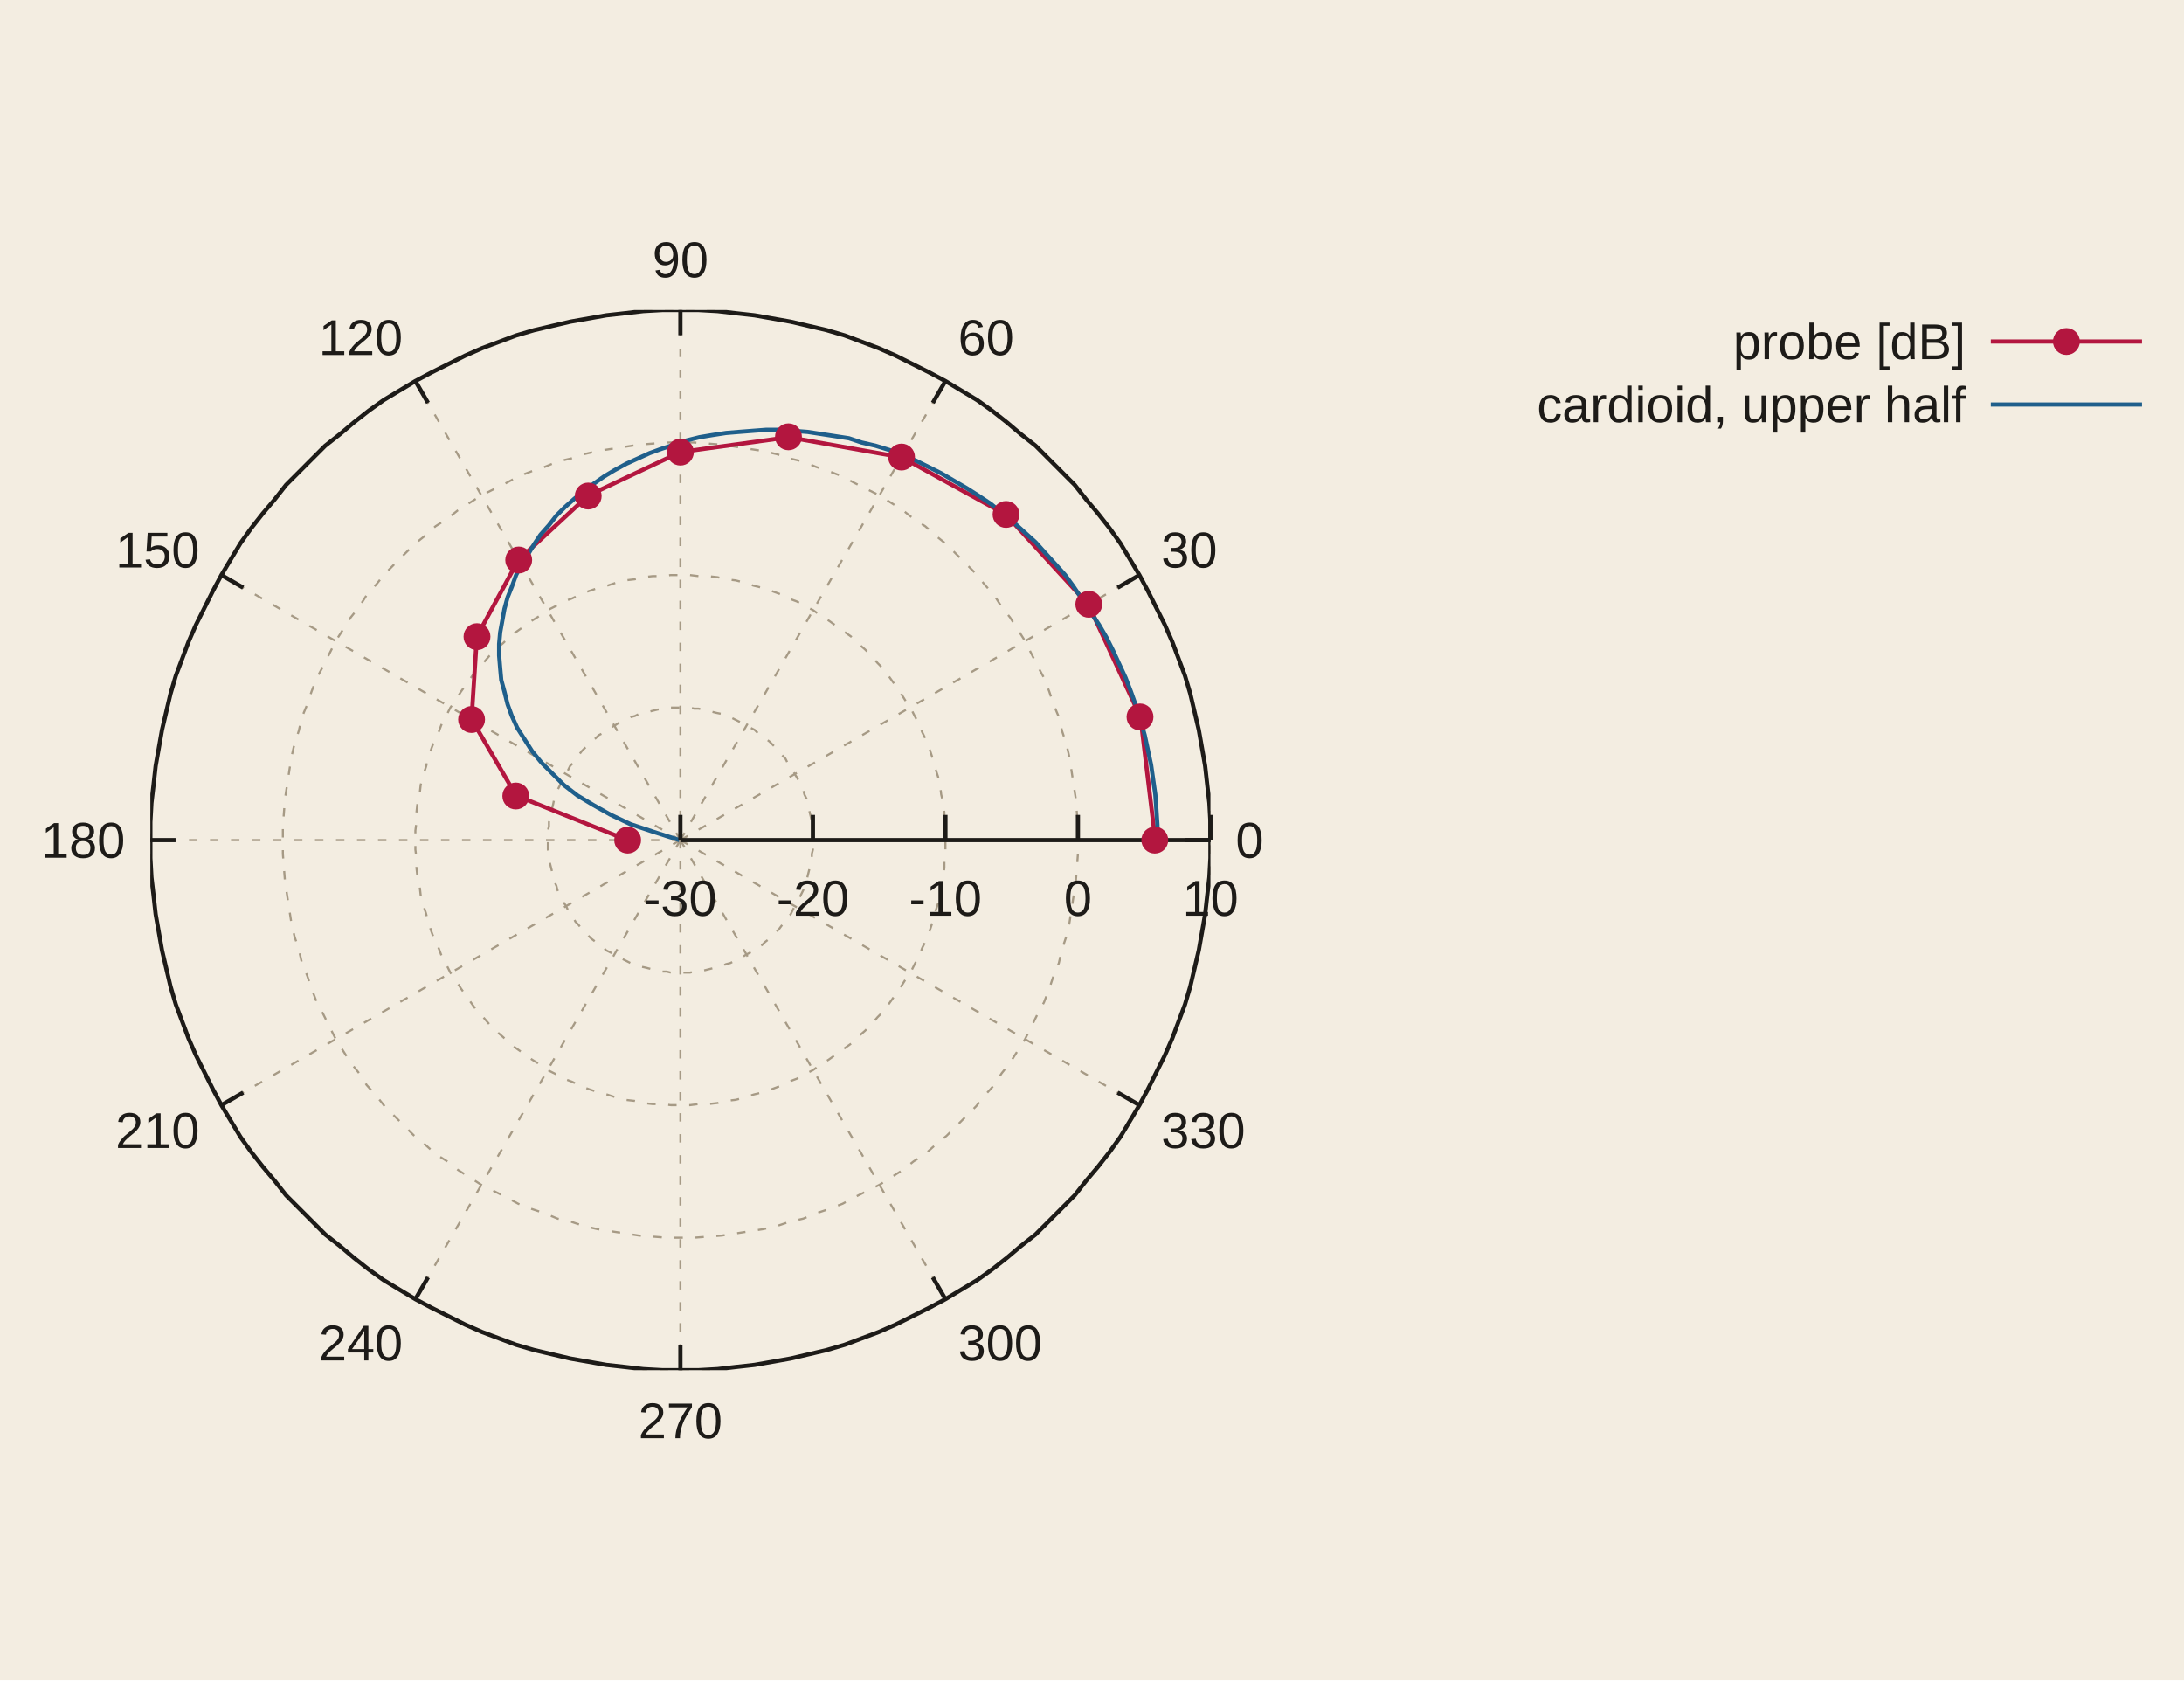
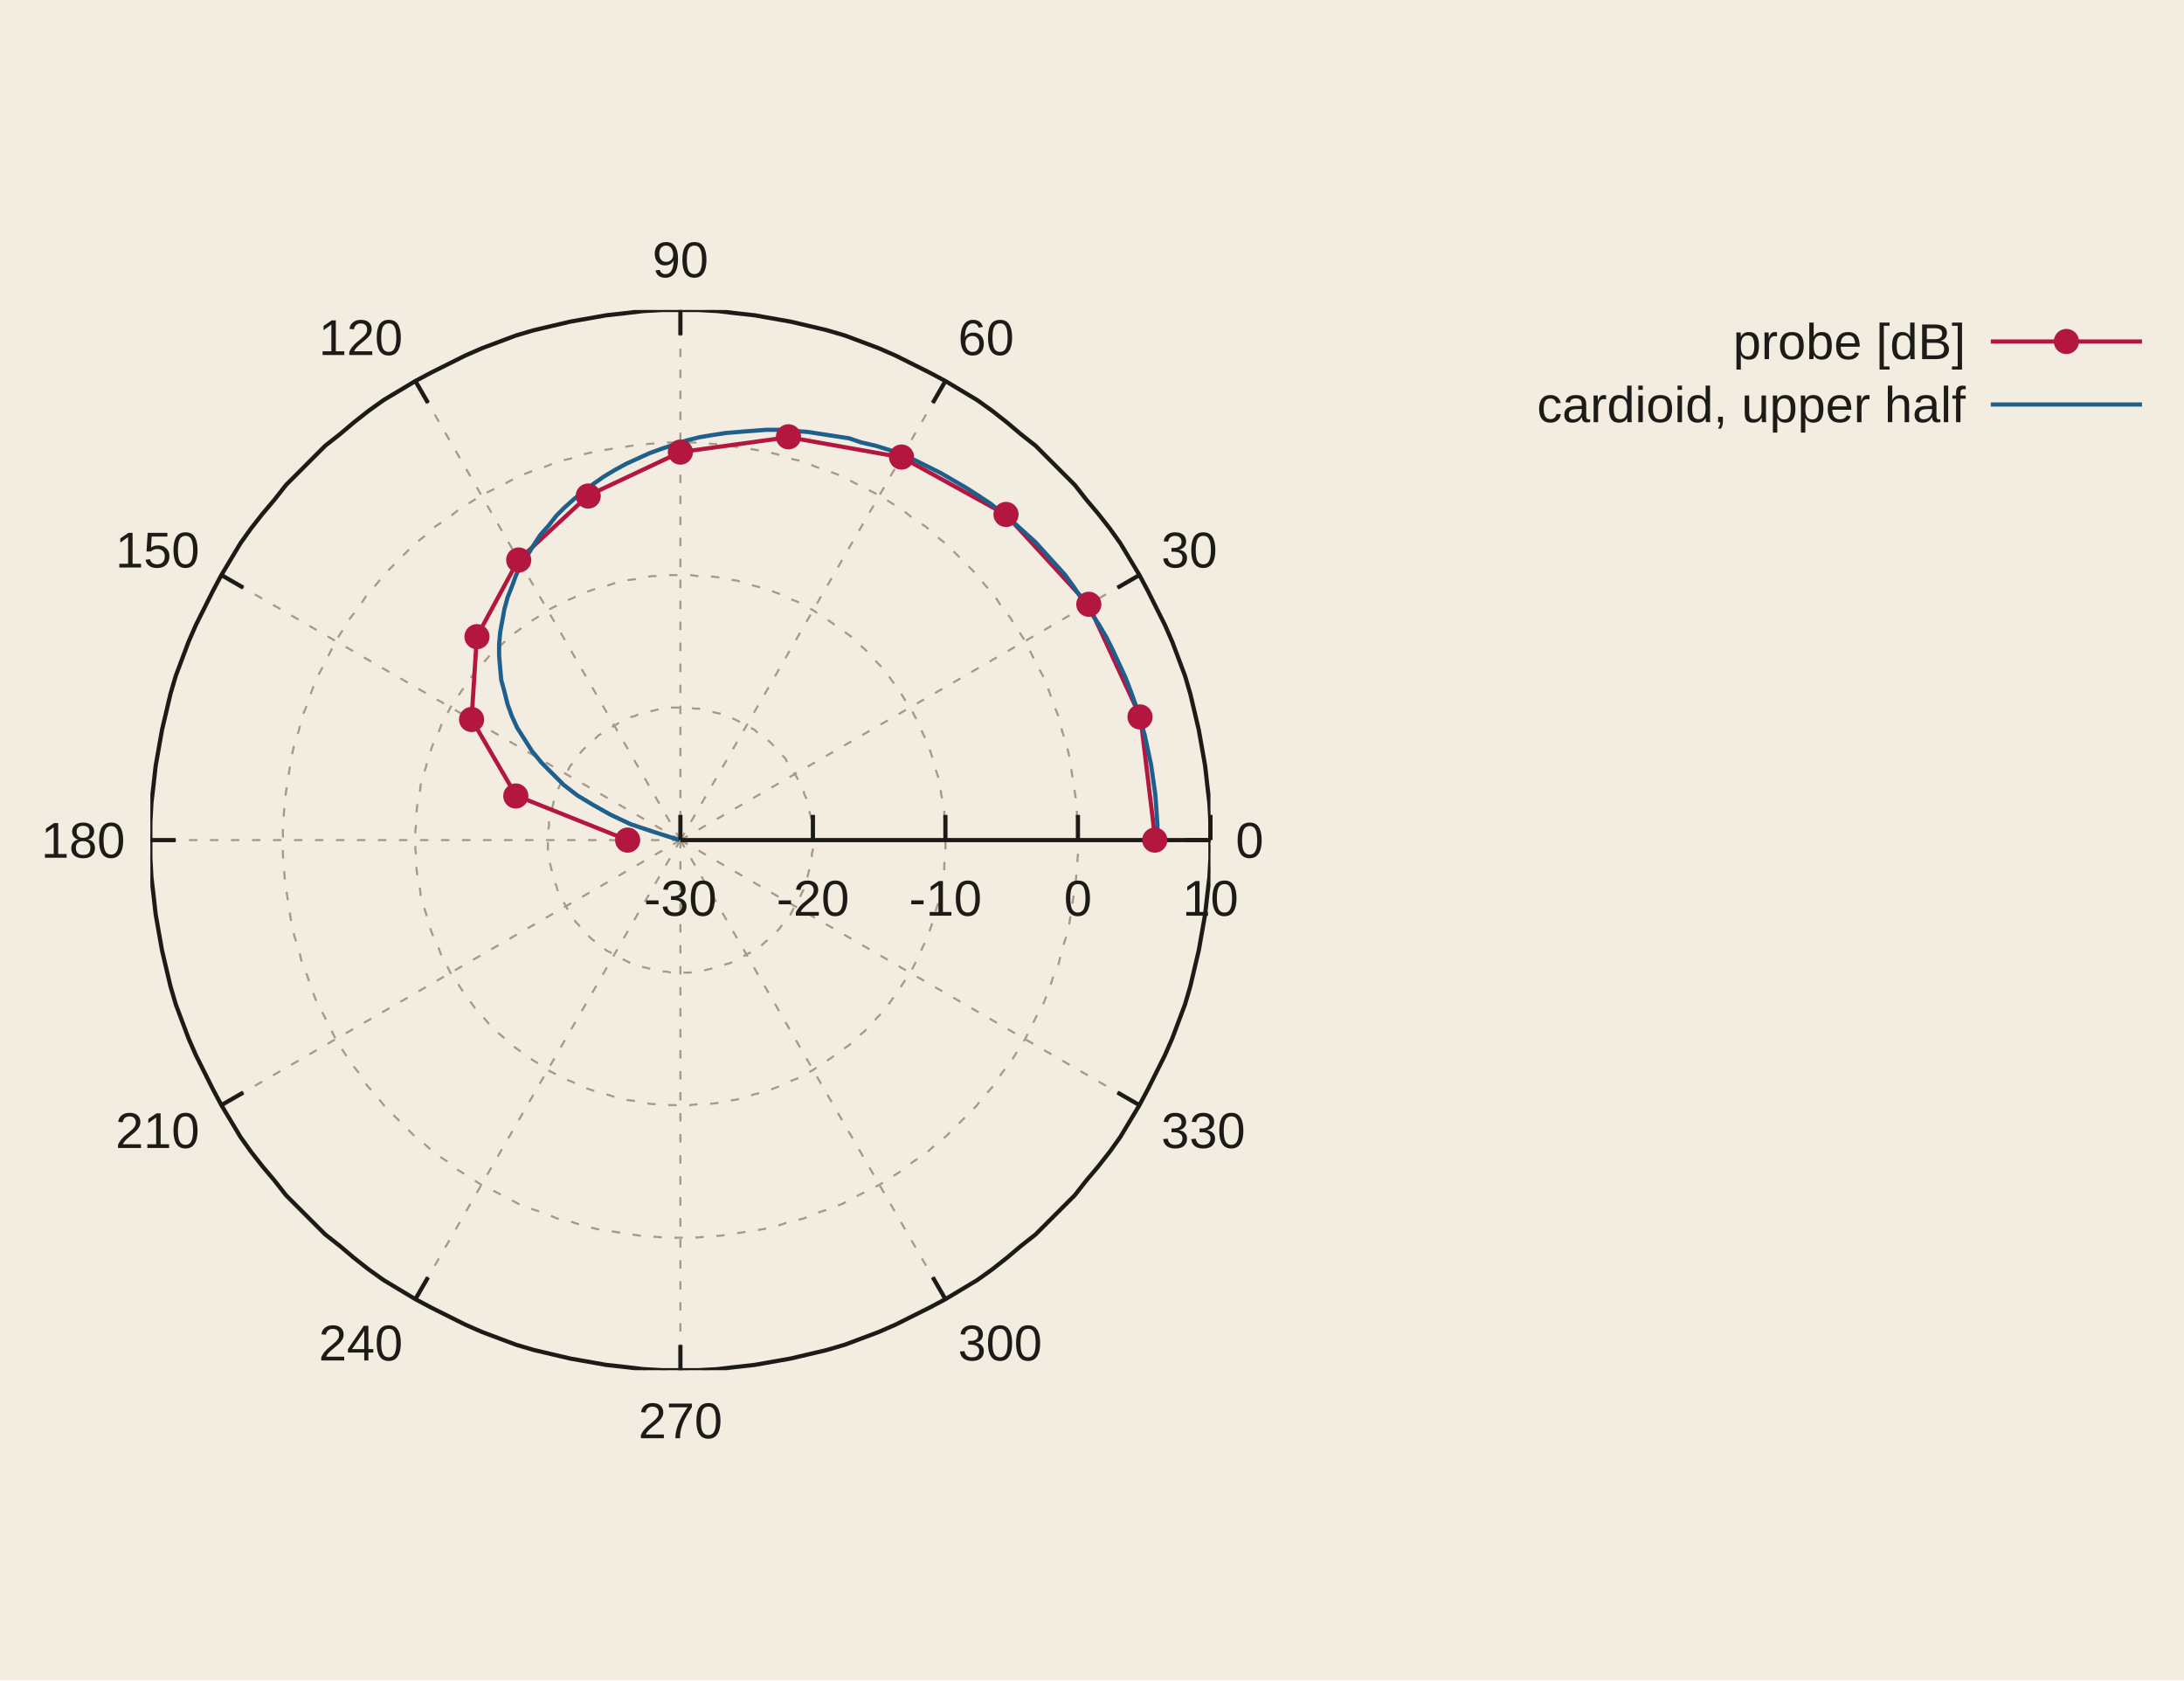
<svg xmlns="http://www.w3.org/2000/svg" width="520" height="400" viewBox="0 0 520 400" font-family="Arial,Helvetica,sans-serif" font-size="12" fill="#1d1b18" data-theme="washi" data-frame="#1d1b18" data-grid-color="#a69a85">
  <rect x="0" y="0" width="520" height="400" fill="#f3ede1" stroke="none" stroke-width="0" />
  <g class="fs-axes" data-area="35.8 288.2 73.8 326.2" data-x="-4e1 4e1" data-y="-4e1 4e1" data-log="0 0" data-grid="1" data-font-size="12" data-xtics="none" data-ytics="none" data-xformat="%h" data-yformat="%h">
    <g class="fs-grid">
</g>
    <svg class="fs-plot" x="35.8" y="73.8" width="252.4" height="252.4" viewBox="0 0 1 1" preserveAspectRatio="none" overflow="hidden">
      <g class="fs-pgrid">
        <polyline fill="none" stroke="#a69a85" stroke-width="0.5" stroke-linejoin="round" vector-effect="non-scaling-stroke" stroke-dasharray="2,3" points="0.625,0.5 0.625,0.496 0.625,0.491 0.624,0.487 0.624,0.483 0.623,0.478 0.622,0.474 0.621,0.47 0.62,0.466 0.619,0.461 0.617,0.457 0.616,0.453 0.614,0.449 0.612,0.445 0.61,0.441 0.608,0.438 0.606,0.434 0.604,0.43 0.601,0.427 0.599,0.423 0.596,0.42 0.593,0.416 0.59,0.413 0.587,0.41 0.584,0.407 0.58,0.404 0.577,0.401 0.573,0.399 0.57,0.396 0.566,0.394 0.562,0.392 0.559,0.39 0.555,0.388 0.551,0.386 0.547,0.384 0.543,0.383 0.539,0.381 0.534,0.38 0.53,0.379 0.526,0.378 0.522,0.377 0.517,0.376 0.513,0.376 0.509,0.375 0.504,0.375 0.5,0.375 0.496,0.375 0.491,0.375 0.487,0.376 0.483,0.376 0.478,0.377 0.474,0.378 0.47,0.379 0.466,0.38 0.461,0.381 0.457,0.383 0.453,0.384 0.449,0.386 0.445,0.388 0.441,0.39 0.438,0.392 0.434,0.394 0.43,0.396 0.427,0.399 0.423,0.401 0.42,0.404 0.416,0.407 0.413,0.41 0.41,0.413 0.407,0.416 0.404,0.42 0.401,0.423 0.399,0.427 0.396,0.43 0.394,0.434 0.392,0.438 0.39,0.441 0.388,0.445 0.386,0.449 0.384,0.453 0.383,0.457 0.381,0.461 0.38,0.466 0.379,0.47 0.378,0.474 0.377,0.478 0.376,0.483 0.376,0.487 0.375,0.491 0.375,0.496 0.375,0.5 0.375,0.504 0.375,0.509 0.376,0.513 0.376,0.517 0.377,0.522 0.378,0.526 0.379,0.53 0.38,0.534 0.381,0.539 0.383,0.543 0.384,0.547 0.386,0.551 0.388,0.555 0.39,0.559 0.392,0.562 0.394,0.566 0.396,0.57 0.399,0.573 0.401,0.577 0.404,0.58 0.407,0.584 0.41,0.587 0.413,0.59 0.416,0.593 0.42,0.596 0.423,0.599 0.427,0.601 0.43,0.604 0.434,0.606 0.438,0.608 0.441,0.61 0.445,0.612 0.449,0.614 0.453,0.616 0.457,0.617 0.461,0.619 0.466,0.62 0.47,0.621 0.474,0.622 0.478,0.623 0.483,0.624 0.487,0.624 0.491,0.625 0.496,0.625 0.5,0.625 0.504,0.625 0.509,0.625 0.513,0.624 0.517,0.624 0.522,0.623 0.526,0.622 0.53,0.621 0.534,0.62 0.539,0.619 0.543,0.617 0.547,0.616 0.551,0.614 0.555,0.612 0.559,0.61 0.562,0.608 0.566,0.606 0.57,0.604 0.573,0.601 0.577,0.599 0.58,0.596 0.584,0.593 0.587,0.59 0.59,0.587 0.593,0.584 0.596,0.58 0.599,0.577 0.601,0.573 0.604,0.57 0.606,0.566 0.608,0.562 0.61,0.559 0.612,0.555 0.614,0.551 0.616,0.547 0.617,0.543 0.619,0.539 0.62,0.534 0.621,0.53 0.622,0.526 0.623,0.522 0.624,0.517 0.624,0.513 0.625,0.509 0.625,0.504 0.625,0.5" />
        <polyline fill="none" stroke="#a69a85" stroke-width="0.5" stroke-linejoin="round" vector-effect="non-scaling-stroke" stroke-dasharray="2,3" points="0.75,0.5 0.75,0.491 0.749,0.483 0.749,0.474 0.748,0.465 0.746,0.457 0.745,0.448 0.743,0.44 0.74,0.431 0.738,0.423 0.735,0.414 0.732,0.406 0.728,0.398 0.725,0.39 0.721,0.383 0.717,0.375 0.712,0.368 0.707,0.36 0.702,0.353 0.697,0.346 0.692,0.339 0.686,0.333 0.68,0.326 0.674,0.32 0.667,0.314 0.661,0.308 0.654,0.303 0.647,0.298 0.64,0.293 0.632,0.288 0.625,0.283 0.617,0.279 0.61,0.275 0.602,0.272 0.594,0.268 0.586,0.265 0.577,0.262 0.569,0.26 0.56,0.257 0.552,0.255 0.543,0.254 0.535,0.252 0.526,0.251 0.517,0.251 0.509,0.25 0.5,0.25 0.491,0.25 0.483,0.251 0.474,0.251 0.465,0.252 0.457,0.254 0.448,0.255 0.44,0.257 0.431,0.26 0.423,0.262 0.414,0.265 0.406,0.268 0.398,0.272 0.39,0.275 0.383,0.279 0.375,0.283 0.368,0.288 0.36,0.293 0.353,0.298 0.346,0.303 0.339,0.308 0.333,0.314 0.326,0.32 0.32,0.326 0.314,0.333 0.308,0.339 0.303,0.346 0.298,0.353 0.293,0.36 0.288,0.368 0.283,0.375 0.279,0.383 0.275,0.39 0.272,0.398 0.268,0.406 0.265,0.414 0.262,0.423 0.26,0.431 0.257,0.44 0.255,0.448 0.254,0.457 0.252,0.465 0.251,0.474 0.251,0.483 0.25,0.491 0.25,0.5 0.25,0.509 0.251,0.517 0.251,0.526 0.252,0.535 0.254,0.543 0.255,0.552 0.257,0.56 0.26,0.569 0.262,0.577 0.265,0.586 0.268,0.594 0.272,0.602 0.275,0.61 0.279,0.617 0.283,0.625 0.288,0.632 0.293,0.64 0.298,0.647 0.303,0.654 0.308,0.661 0.314,0.667 0.32,0.674 0.326,0.68 0.333,0.686 0.339,0.692 0.346,0.697 0.353,0.702 0.36,0.707 0.368,0.712 0.375,0.717 0.383,0.721 0.39,0.725 0.398,0.728 0.406,0.732 0.414,0.735 0.423,0.738 0.431,0.74 0.44,0.743 0.448,0.745 0.457,0.746 0.465,0.748 0.474,0.749 0.483,0.749 0.491,0.75 0.5,0.75 0.509,0.75 0.517,0.749 0.526,0.749 0.535,0.748 0.543,0.746 0.552,0.745 0.56,0.743 0.569,0.74 0.577,0.738 0.586,0.735 0.594,0.732 0.602,0.728 0.61,0.725 0.617,0.721 0.625,0.717 0.632,0.712 0.64,0.707 0.647,0.702 0.654,0.697 0.661,0.692 0.667,0.686 0.674,0.68 0.68,0.674 0.686,0.667 0.692,0.661 0.697,0.654 0.702,0.647 0.707,0.64 0.712,0.632 0.717,0.625 0.721,0.617 0.725,0.61 0.728,0.602 0.732,0.594 0.735,0.586 0.738,0.577 0.74,0.569 0.743,0.56 0.745,0.552 0.746,0.543 0.748,0.535 0.749,0.526 0.749,0.517 0.75,0.509 0.75,0.5" />
        <polyline fill="none" stroke="#a69a85" stroke-width="0.5" stroke-linejoin="round" vector-effect="non-scaling-stroke" stroke-dasharray="2,3" points="0.875,0.5 0.875,0.487 0.874,0.474 0.873,0.461 0.871,0.448 0.869,0.435 0.867,0.422 0.864,0.409 0.86,0.397 0.857,0.384 0.852,0.372 0.848,0.36 0.843,0.347 0.837,0.336 0.831,0.324 0.825,0.312 0.818,0.301 0.811,0.29 0.803,0.28 0.796,0.269 0.787,0.259 0.779,0.249 0.77,0.24 0.76,0.23 0.751,0.221 0.741,0.213 0.731,0.204 0.72,0.197 0.71,0.189 0.699,0.182 0.688,0.175 0.676,0.169 0.664,0.163 0.653,0.157 0.64,0.152 0.628,0.148 0.616,0.143 0.603,0.14 0.591,0.136 0.578,0.133 0.565,0.131 0.552,0.129 0.539,0.127 0.526,0.126 0.513,0.125 0.5,0.125 0.487,0.125 0.474,0.126 0.461,0.127 0.448,0.129 0.435,0.131 0.422,0.133 0.409,0.136 0.397,0.14 0.384,0.143 0.372,0.148 0.36,0.152 0.347,0.157 0.336,0.163 0.324,0.169 0.312,0.175 0.301,0.182 0.29,0.189 0.28,0.197 0.269,0.204 0.259,0.213 0.249,0.221 0.24,0.23 0.23,0.24 0.221,0.249 0.213,0.259 0.204,0.269 0.197,0.28 0.189,0.29 0.182,0.301 0.175,0.312 0.169,0.324 0.163,0.336 0.157,0.347 0.152,0.36 0.148,0.372 0.143,0.384 0.14,0.397 0.136,0.409 0.133,0.422 0.131,0.435 0.129,0.448 0.127,0.461 0.126,0.474 0.125,0.487 0.125,0.5 0.125,0.513 0.126,0.526 0.127,0.539 0.129,0.552 0.131,0.565 0.133,0.578 0.136,0.591 0.14,0.603 0.143,0.616 0.148,0.628 0.152,0.64 0.157,0.653 0.163,0.664 0.169,0.676 0.175,0.688 0.182,0.699 0.189,0.71 0.197,0.72 0.204,0.731 0.213,0.741 0.221,0.751 0.23,0.76 0.24,0.77 0.249,0.779 0.259,0.787 0.269,0.796 0.28,0.803 0.29,0.811 0.301,0.818 0.312,0.825 0.324,0.831 0.336,0.837 0.347,0.843 0.36,0.848 0.372,0.852 0.384,0.857 0.397,0.86 0.409,0.864 0.422,0.867 0.435,0.869 0.448,0.871 0.461,0.873 0.474,0.874 0.487,0.875 0.5,0.875 0.513,0.875 0.526,0.874 0.539,0.873 0.552,0.871 0.565,0.869 0.578,0.867 0.591,0.864 0.603,0.86 0.616,0.857 0.628,0.852 0.64,0.848 0.653,0.843 0.664,0.837 0.676,0.831 0.688,0.825 0.699,0.818 0.71,0.811 0.72,0.803 0.731,0.796 0.741,0.787 0.751,0.779 0.76,0.77 0.77,0.76 0.779,0.751 0.787,0.741 0.796,0.731 0.803,0.72 0.811,0.71 0.818,0.699 0.825,0.688 0.831,0.676 0.837,0.664 0.843,0.653 0.848,0.64 0.852,0.628 0.857,0.616 0.86,0.603 0.864,0.591 0.867,0.578 0.869,0.565 0.871,0.552 0.873,0.539 0.874,0.526 0.875,0.513 0.875,0.5" />
        <polyline fill="none" stroke="#a69a85" stroke-width="0.5" stroke-linejoin="round" vector-effect="non-scaling-stroke" stroke-dasharray="2,3" points="1,0.5 1,0.483 0.999,0.465 0.997,0.448 0.995,0.43 0.992,0.413 0.989,0.396 0.985,0.379 0.981,0.362 0.976,0.345 0.97,0.329 0.964,0.313 0.957,0.297 0.949,0.281 0.941,0.265 0.933,0.25 0.924,0.235 0.915,0.22 0.905,0.206 0.894,0.192 0.883,0.179 0.872,0.165 0.86,0.153 0.847,0.14 0.835,0.128 0.821,0.117 0.808,0.106 0.794,0.095 0.78,0.085 0.765,0.076 0.75,0.067 0.735,0.059 0.719,0.051 0.703,0.043 0.687,0.036 0.671,0.03 0.655,0.024 0.638,0.019 0.621,0.015 0.604,0.011 0.587,0.008 0.57,0.005 0.552,0.003 0.535,0.001 0.517,0 0.5,0 0.483,0 0.465,0.001 0.448,0.003 0.43,0.005 0.413,0.008 0.396,0.011 0.379,0.015 0.362,0.019 0.345,0.024 0.329,0.03 0.313,0.036 0.297,0.043 0.281,0.051 0.265,0.059 0.25,0.067 0.235,0.076 0.22,0.085 0.206,0.095 0.192,0.106 0.179,0.117 0.165,0.128 0.153,0.14 0.14,0.153 0.128,0.165 0.117,0.179 0.106,0.192 0.095,0.206 0.085,0.22 0.076,0.235 0.067,0.25 0.059,0.265 0.051,0.281 0.043,0.297 0.036,0.313 0.03,0.329 0.024,0.345 0.019,0.362 0.015,0.379 0.011,0.396 0.008,0.413 0.005,0.43 0.003,0.448 0.001,0.465 0,0.483 0,0.5 0,0.517 0.001,0.535 0.003,0.552 0.005,0.57 0.008,0.587 0.011,0.604 0.015,0.621 0.019,0.638 0.024,0.655 0.03,0.671 0.036,0.687 0.043,0.703 0.051,0.719 0.059,0.735 0.067,0.75 0.076,0.765 0.085,0.78 0.095,0.794 0.106,0.808 0.117,0.821 0.128,0.835 0.14,0.847 0.153,0.86 0.165,0.872 0.179,0.883 0.192,0.894 0.206,0.905 0.22,0.915 0.235,0.924 0.25,0.933 0.265,0.941 0.281,0.949 0.297,0.957 0.313,0.964 0.329,0.97 0.345,0.976 0.362,0.981 0.379,0.985 0.396,0.989 0.413,0.992 0.43,0.995 0.448,0.997 0.465,0.999 0.483,1 0.5,1 0.517,1 0.535,0.999 0.552,0.997 0.57,0.995 0.587,0.992 0.604,0.989 0.621,0.985 0.638,0.981 0.655,0.976 0.671,0.97 0.687,0.964 0.703,0.957 0.719,0.949 0.735,0.941 0.75,0.933 0.765,0.924 0.78,0.915 0.794,0.905 0.808,0.894 0.821,0.883 0.835,0.872 0.847,0.86 0.86,0.847 0.872,0.835 0.883,0.821 0.894,0.808 0.905,0.794 0.915,0.78 0.924,0.765 0.933,0.75 0.941,0.735 0.949,0.719 0.957,0.703 0.964,0.687 0.97,0.671 0.976,0.655 0.981,0.638 0.985,0.621 0.989,0.604 0.992,0.587 0.995,0.57 0.997,0.552 0.999,0.535 1,0.517 1,0.5" />
        <polyline fill="none" stroke="#a69a85" stroke-width="0.5" stroke-linejoin="round" vector-effect="non-scaling-stroke" stroke-dasharray="2,3" points="0.5,0.5 1,0.5" />
        <polyline fill="none" stroke="#a69a85" stroke-width="0.5" stroke-linejoin="round" vector-effect="non-scaling-stroke" stroke-dasharray="2,3" points="0.5,0.5 0.933,0.25" />
        <polyline fill="none" stroke="#a69a85" stroke-width="0.5" stroke-linejoin="round" vector-effect="non-scaling-stroke" stroke-dasharray="2,3" points="0.5,0.5 0.75,0.067" />
        <polyline fill="none" stroke="#a69a85" stroke-width="0.5" stroke-linejoin="round" vector-effect="non-scaling-stroke" stroke-dasharray="2,3" points="0.5,0.5 0.5,0" />
        <polyline fill="none" stroke="#a69a85" stroke-width="0.5" stroke-linejoin="round" vector-effect="non-scaling-stroke" stroke-dasharray="2,3" points="0.5,0.5 0.25,0.067" />
        <polyline fill="none" stroke="#a69a85" stroke-width="0.5" stroke-linejoin="round" vector-effect="non-scaling-stroke" stroke-dasharray="2,3" points="0.5,0.5 0.067,0.25" />
        <polyline fill="none" stroke="#a69a85" stroke-width="0.5" stroke-linejoin="round" vector-effect="non-scaling-stroke" stroke-dasharray="2,3" points="0.5,0.5 0,0.5" />
        <polyline fill="none" stroke="#a69a85" stroke-width="0.5" stroke-linejoin="round" vector-effect="non-scaling-stroke" stroke-dasharray="2,3" points="0.5,0.5 0.067,0.75" />
        <polyline fill="none" stroke="#a69a85" stroke-width="0.5" stroke-linejoin="round" vector-effect="non-scaling-stroke" stroke-dasharray="2,3" points="0.5,0.5 0.25,0.933" />
        <polyline fill="none" stroke="#a69a85" stroke-width="0.5" stroke-linejoin="round" vector-effect="non-scaling-stroke" stroke-dasharray="2,3" points="0.5,0.5 0.5,1" />
        <polyline fill="none" stroke="#a69a85" stroke-width="0.5" stroke-linejoin="round" vector-effect="non-scaling-stroke" stroke-dasharray="2,3" points="0.5,0.5 0.75,0.933" />
        <polyline fill="none" stroke="#a69a85" stroke-width="0.5" stroke-linejoin="round" vector-effect="non-scaling-stroke" stroke-dasharray="2,3" points="0.5,0.5 0.933,0.75" />
      </g>
      <g class="fs-series" data-series="1">
        <polyline fill="none" stroke="#b3163f" stroke-width="1" stroke-linejoin="round" vector-effect="non-scaling-stroke" points="0.948,0.5 0.934,0.384 0.885,0.278 0.807,0.193 0.709,0.139 0.602,0.12 0.5,0.134 0.413,0.175 0.347,0.236 0.308,0.308 0.303,0.386 0.345,0.458 0.45,0.5" />
-         <path class="fs-pts" data-pt="7" data-size="5.4" data-lw="1" data-color="#b3163f" fill="none" stroke="none" d="M0.948,0.5 M0.934,0.384 M0.885,0.278 M0.807,0.193 M0.709,0.139 M0.602,0.12 M0.5,0.134 M0.413,0.175 M0.347,0.236 M0.308,0.308 M0.303,0.386 M0.345,0.458 M0.45,0.5" />
+         <path class="fs-pts" data-pt="7" data-size="5.4" data-lw="0.6" data-color="#b3163f" fill="none" stroke="none" d="M0.948,0.5 M0.934,0.384 M0.885,0.278 M0.807,0.193 M0.709,0.139 M0.602,0.12 M0.5,0.134 M0.413,0.175 M0.347,0.236 M0.308,0.308 M0.303,0.386 M0.345,0.458 M0.45,0.5" />
      </g>
      <g class="fs-series" data-series="2">
        <polyline fill="none" stroke="#1f5f8b" stroke-width="1" stroke-linejoin="round" vector-effect="non-scaling-stroke" points="0.95,0.5 0.95,0.486 0.949,0.471 0.948,0.457 0.946,0.443 0.944,0.429 0.941,0.415 0.938,0.401 0.934,0.387 0.93,0.374 0.925,0.36 0.92,0.347 0.914,0.334 0.908,0.321 0.902,0.309 0.895,0.297 0.887,0.285 0.879,0.273 0.871,0.261 0.863,0.25 0.854,0.24 0.844,0.229 0.835,0.219 0.825,0.21 0.814,0.2 0.804,0.192 0.793,0.183 0.781,0.175 0.77,0.168 0.758,0.161 0.746,0.154 0.734,0.148 0.722,0.142 0.71,0.137 0.697,0.132 0.684,0.128 0.671,0.125 0.659,0.121 0.646,0.119 0.633,0.117 0.62,0.115 0.607,0.114 0.594,0.113 0.581,0.113 0.568,0.114 0.555,0.115 0.543,0.116 0.53,0.118 0.518,0.12 0.506,0.123 0.494,0.127 0.482,0.131 0.471,0.135 0.46,0.14 0.449,0.145 0.438,0.151 0.428,0.157 0.418,0.164 0.409,0.171 0.4,0.178 0.391,0.186 0.383,0.194 0.376,0.203 0.368,0.212 0.362,0.221 0.356,0.231 0.35,0.24 0.345,0.25 0.341,0.261 0.337,0.271 0.334,0.282 0.332,0.293 0.33,0.304 0.329,0.315 0.329,0.326 0.33,0.338 0.331,0.349 0.334,0.36 0.337,0.372 0.341,0.383 0.346,0.394 0.353,0.405 0.36,0.416 0.369,0.427 0.379,0.437 0.39,0.448 0.403,0.458 0.418,0.467 0.434,0.476 0.453,0.485 0.474,0.492 0.499,0.5" />
      </g>
      <polyline fill="none" stroke="#1d1b18" stroke-width="1" stroke-linejoin="round" vector-effect="non-scaling-stroke" points="1,0.5 1,0.483 0.999,0.465 0.997,0.448 0.995,0.43 0.992,0.413 0.989,0.396 0.985,0.379 0.981,0.362 0.976,0.345 0.97,0.329 0.964,0.313 0.957,0.297 0.949,0.281 0.941,0.265 0.933,0.25 0.924,0.235 0.915,0.22 0.905,0.206 0.894,0.192 0.883,0.179 0.872,0.165 0.86,0.153 0.847,0.14 0.835,0.128 0.821,0.117 0.808,0.106 0.794,0.095 0.78,0.085 0.765,0.076 0.75,0.067 0.735,0.059 0.719,0.051 0.703,0.043 0.687,0.036 0.671,0.03 0.655,0.024 0.638,0.019 0.621,0.015 0.604,0.011 0.587,0.008 0.57,0.005 0.552,0.003 0.535,0.001 0.517,0 0.5,0 0.483,0 0.465,0.001 0.448,0.003 0.43,0.005 0.413,0.008 0.396,0.011 0.379,0.015 0.362,0.019 0.345,0.024 0.329,0.03 0.313,0.036 0.297,0.043 0.281,0.051 0.265,0.059 0.25,0.067 0.235,0.076 0.22,0.085 0.206,0.095 0.192,0.106 0.179,0.117 0.165,0.128 0.153,0.14 0.14,0.153 0.128,0.165 0.117,0.179 0.106,0.192 0.095,0.206 0.085,0.22 0.076,0.235 0.067,0.25 0.059,0.265 0.051,0.281 0.043,0.297 0.036,0.313 0.03,0.329 0.024,0.345 0.019,0.362 0.015,0.379 0.011,0.396 0.008,0.413 0.005,0.43 0.003,0.448 0.001,0.465 0,0.483 0,0.5 0,0.517 0.001,0.535 0.003,0.552 0.005,0.57 0.008,0.587 0.011,0.604 0.015,0.621 0.019,0.638 0.024,0.655 0.03,0.671 0.036,0.687 0.043,0.703 0.051,0.719 0.059,0.735 0.067,0.75 0.076,0.765 0.085,0.78 0.095,0.794 0.106,0.808 0.117,0.821 0.128,0.835 0.14,0.847 0.153,0.86 0.165,0.872 0.179,0.883 0.192,0.894 0.206,0.905 0.22,0.915 0.235,0.924 0.25,0.933 0.265,0.941 0.281,0.949 0.297,0.957 0.313,0.964 0.329,0.97 0.345,0.976 0.362,0.981 0.379,0.985 0.396,0.989 0.413,0.992 0.43,0.995 0.448,0.997 0.465,0.999 0.483,1 0.5,1 0.517,1 0.535,0.999 0.552,0.997 0.57,0.995 0.587,0.992 0.604,0.989 0.621,0.985 0.638,0.981 0.655,0.976 0.671,0.97 0.687,0.964 0.703,0.957 0.719,0.949 0.735,0.941 0.75,0.933 0.765,0.924 0.78,0.915 0.794,0.905 0.808,0.894 0.821,0.883 0.835,0.872 0.847,0.86 0.86,0.847 0.872,0.835 0.883,0.821 0.894,0.808 0.905,0.794 0.915,0.78 0.924,0.765 0.933,0.75 0.941,0.735 0.949,0.719 0.957,0.703 0.964,0.687 0.97,0.671 0.976,0.655 0.981,0.638 0.985,0.621 0.989,0.604 0.992,0.587 0.995,0.57 0.997,0.552 0.999,0.535 1,0.517 1,0.5" />
      <polyline fill="none" stroke="#1d1b18" stroke-width="1" stroke-linejoin="round" vector-effect="non-scaling-stroke" points="0.5,0.5 1,0.5" />
    </svg>
    <svg class="fs-marks" x="35.8" y="73.8" width="252.4" height="252.4" viewBox="0 0 252.4 252.4" overflow="hidden">
-       <path data-series="1" fill="#b3163f" stroke="#b3163f" stroke-width="1" d="M236.45,126.2A2.7,2.7 0 1 0 241.85,126.2A2.7,2.7 0 1 0 236.45,126.2ZM232.93,96.88A2.7,2.7 0 1 0 238.33,96.88A2.7,2.7 0 1 0 232.93,96.88ZM220.74,70.06A2.7,2.7 0 1 0 226.14,70.06A2.7,2.7 0 1 0 220.74,70.06ZM201.03,48.67A2.7,2.7 0 1 0 206.43,48.67A2.7,2.7 0 1 0 201.03,48.67ZM176.15,35.01A2.7,2.7 0 1 0 181.55,35.01A2.7,2.7 0 1 0 176.15,35.01ZM149.23,30.19A2.7,2.7 0 1 0 154.63,30.19A2.7,2.7 0 1 0 149.23,30.19ZM123.5,33.83A2.7,2.7 0 1 0 128.9,33.83A2.7,2.7 0 1 0 123.5,33.83ZM101.55,44.29A2.7,2.7 0 1 0 106.95,44.29A2.7,2.7 0 1 0 101.55,44.29ZM85,59.52A2.7,2.7 0 1 0 90.4,59.52A2.7,2.7 0 1 0 85,59.52ZM75.07,77.77A2.7,2.7 0 1 0 80.47,77.77A2.7,2.7 0 1 0 75.07,77.77ZM73.78,97.49A2.7,2.7 0 1 0 79.18,97.49A2.7,2.7 0 1 0 73.78,97.49ZM84.31,115.7A2.7,2.7 0 1 0 89.71,115.7A2.7,2.7 0 1 0 84.31,115.7ZM110.94,126.2A2.7,2.7 0 1 0 116.34,126.2A2.7,2.7 0 1 0 110.94,126.2Z" />
+       <path data-series="1" fill="#b3163f" stroke="#b3163f" stroke-width="0.6" d="M236.45,126.2A2.7,2.7 0 1 0 241.85,126.2A2.7,2.7 0 1 0 236.45,126.2ZM232.93,96.88A2.7,2.7 0 1 0 238.33,96.88A2.7,2.7 0 1 0 232.93,96.88ZM220.74,70.06A2.7,2.7 0 1 0 226.14,70.06A2.7,2.7 0 1 0 220.74,70.06ZM201.03,48.67A2.7,2.7 0 1 0 206.43,48.67A2.7,2.7 0 1 0 201.03,48.67ZM176.15,35.01A2.7,2.7 0 1 0 181.55,35.01A2.7,2.7 0 1 0 176.15,35.01ZM149.23,30.19A2.7,2.7 0 1 0 154.63,30.19A2.7,2.7 0 1 0 149.23,30.19ZM123.5,33.83A2.7,2.7 0 1 0 128.9,33.83A2.7,2.7 0 1 0 123.5,33.83ZM101.55,44.29A2.7,2.7 0 1 0 106.95,44.29A2.7,2.7 0 1 0 101.55,44.29ZM85,59.52A2.7,2.7 0 1 0 90.4,59.52A2.7,2.7 0 1 0 85,59.52ZM75.07,77.77A2.7,2.7 0 1 0 80.47,77.77A2.7,2.7 0 1 0 75.07,77.77ZM73.78,97.49A2.7,2.7 0 1 0 79.18,97.49A2.7,2.7 0 1 0 73.78,97.49ZM84.31,115.7A2.7,2.7 0 1 0 89.71,115.7A2.7,2.7 0 1 0 84.31,115.7ZM110.94,126.2A2.7,2.7 0 1 0 116.34,126.2A2.7,2.7 0 1 0 110.94,126.2Z" />
    </svg>
    <g class="fs-xticks">
</g>
    <g class="fs-yticks">
</g>
    <g class="fs-polar">
      <polyline fill="none" stroke="#1d1b18" stroke-width="1" points="162,200 162,194" />
      <text x="162" y="218" text-anchor="middle">-30</text>
      <polyline fill="none" stroke="#1d1b18" stroke-width="1" points="193.55,200 193.55,194" />
      <text x="193.55" y="218" text-anchor="middle">-20</text>
      <polyline fill="none" stroke="#1d1b18" stroke-width="1" points="225.1,200 225.1,194" />
      <text x="225.1" y="218" text-anchor="middle">-10</text>
      <polyline fill="none" stroke="#1d1b18" stroke-width="1" points="256.65,200 256.65,194" />
      <text x="256.65" y="218" text-anchor="middle">0</text>
      <polyline fill="none" stroke="#1d1b18" stroke-width="1" points="288.2,200 288.2,194" />
      <text x="288.2" y="218" text-anchor="middle">10</text>
      <polyline fill="none" stroke="#1d1b18" stroke-width="1" points="288.2,200 282.2,200" />
      <text x="294.2" y="204.2">0</text>
      <polyline fill="none" stroke="#1d1b18" stroke-width="1" points="271.29,136.9 266.1,139.9" />
      <text x="276.49" y="135.1">30</text>
      <polyline fill="none" stroke="#1d1b18" stroke-width="1" points="225.1,90.71 222.1,95.9" />
      <text x="228.1" y="84.52">60</text>
      <polyline fill="none" stroke="#1d1b18" stroke-width="1" points="162,73.8 162,79.8" />
      <text x="162" y="66" text-anchor="middle">90</text>
      <polyline fill="none" stroke="#1d1b18" stroke-width="1" points="98.9,90.71 101.9,95.9" />
      <text x="95.9" y="84.52" text-anchor="end">120</text>
      <polyline fill="none" stroke="#1d1b18" stroke-width="1" points="52.71,136.9 57.9,139.9" />
      <text x="47.51" y="135.1" text-anchor="end">150</text>
      <polyline fill="none" stroke="#1d1b18" stroke-width="1" points="35.8,200 41.8,200" />
      <text x="29.8" y="204.2" text-anchor="end">180</text>
      <polyline fill="none" stroke="#1d1b18" stroke-width="1" points="52.71,263.1 57.9,260.1" />
      <text x="47.51" y="273.3" text-anchor="end">210</text>
      <polyline fill="none" stroke="#1d1b18" stroke-width="1" points="98.9,309.29 101.9,304.1" />
      <text x="95.9" y="323.88" text-anchor="end">240</text>
      <polyline fill="none" stroke="#1d1b18" stroke-width="1" points="162,326.2 162,320.2" />
      <text x="162" y="342.4" text-anchor="middle">270</text>
      <polyline fill="none" stroke="#1d1b18" stroke-width="1" points="225.1,309.29 222.1,304.1" />
      <text x="228.1" y="323.88">300</text>
      <polyline fill="none" stroke="#1d1b18" stroke-width="1" points="271.29,263.1 266.1,260.1" />
      <text x="276.49" y="273.3">330</text>
    </g>
    <g class="fs-key-entry" data-series="1">
      <polyline fill="none" stroke="#b3163f" stroke-width="1" points="474,81.3 510,81.3" />
-       <path fill="#b3163f" stroke="#b3163f" stroke-width="1" d="M489.3,81.3A2.7,2.7 0 1 0 494.7,81.3A2.7,2.7 0 1 0 489.3,81.3Z" />
+       <path fill="#b3163f" stroke="#b3163f" stroke-width="0.6" d="M489.3,81.3A2.7,2.7 0 1 0 494.7,81.3A2.7,2.7 0 1 0 489.3,81.3Z" />
      <text x="468" y="85.5" text-anchor="end">probe [dB]</text>
    </g>
    <g class="fs-key-entry" data-series="2">
      <polyline fill="none" stroke="#1f5f8b" stroke-width="1" points="474,96.3 510,96.3" />
      <text x="468" y="100.5" text-anchor="end">cardioid, upper half</text>
    </g>
  </g>
</svg>
